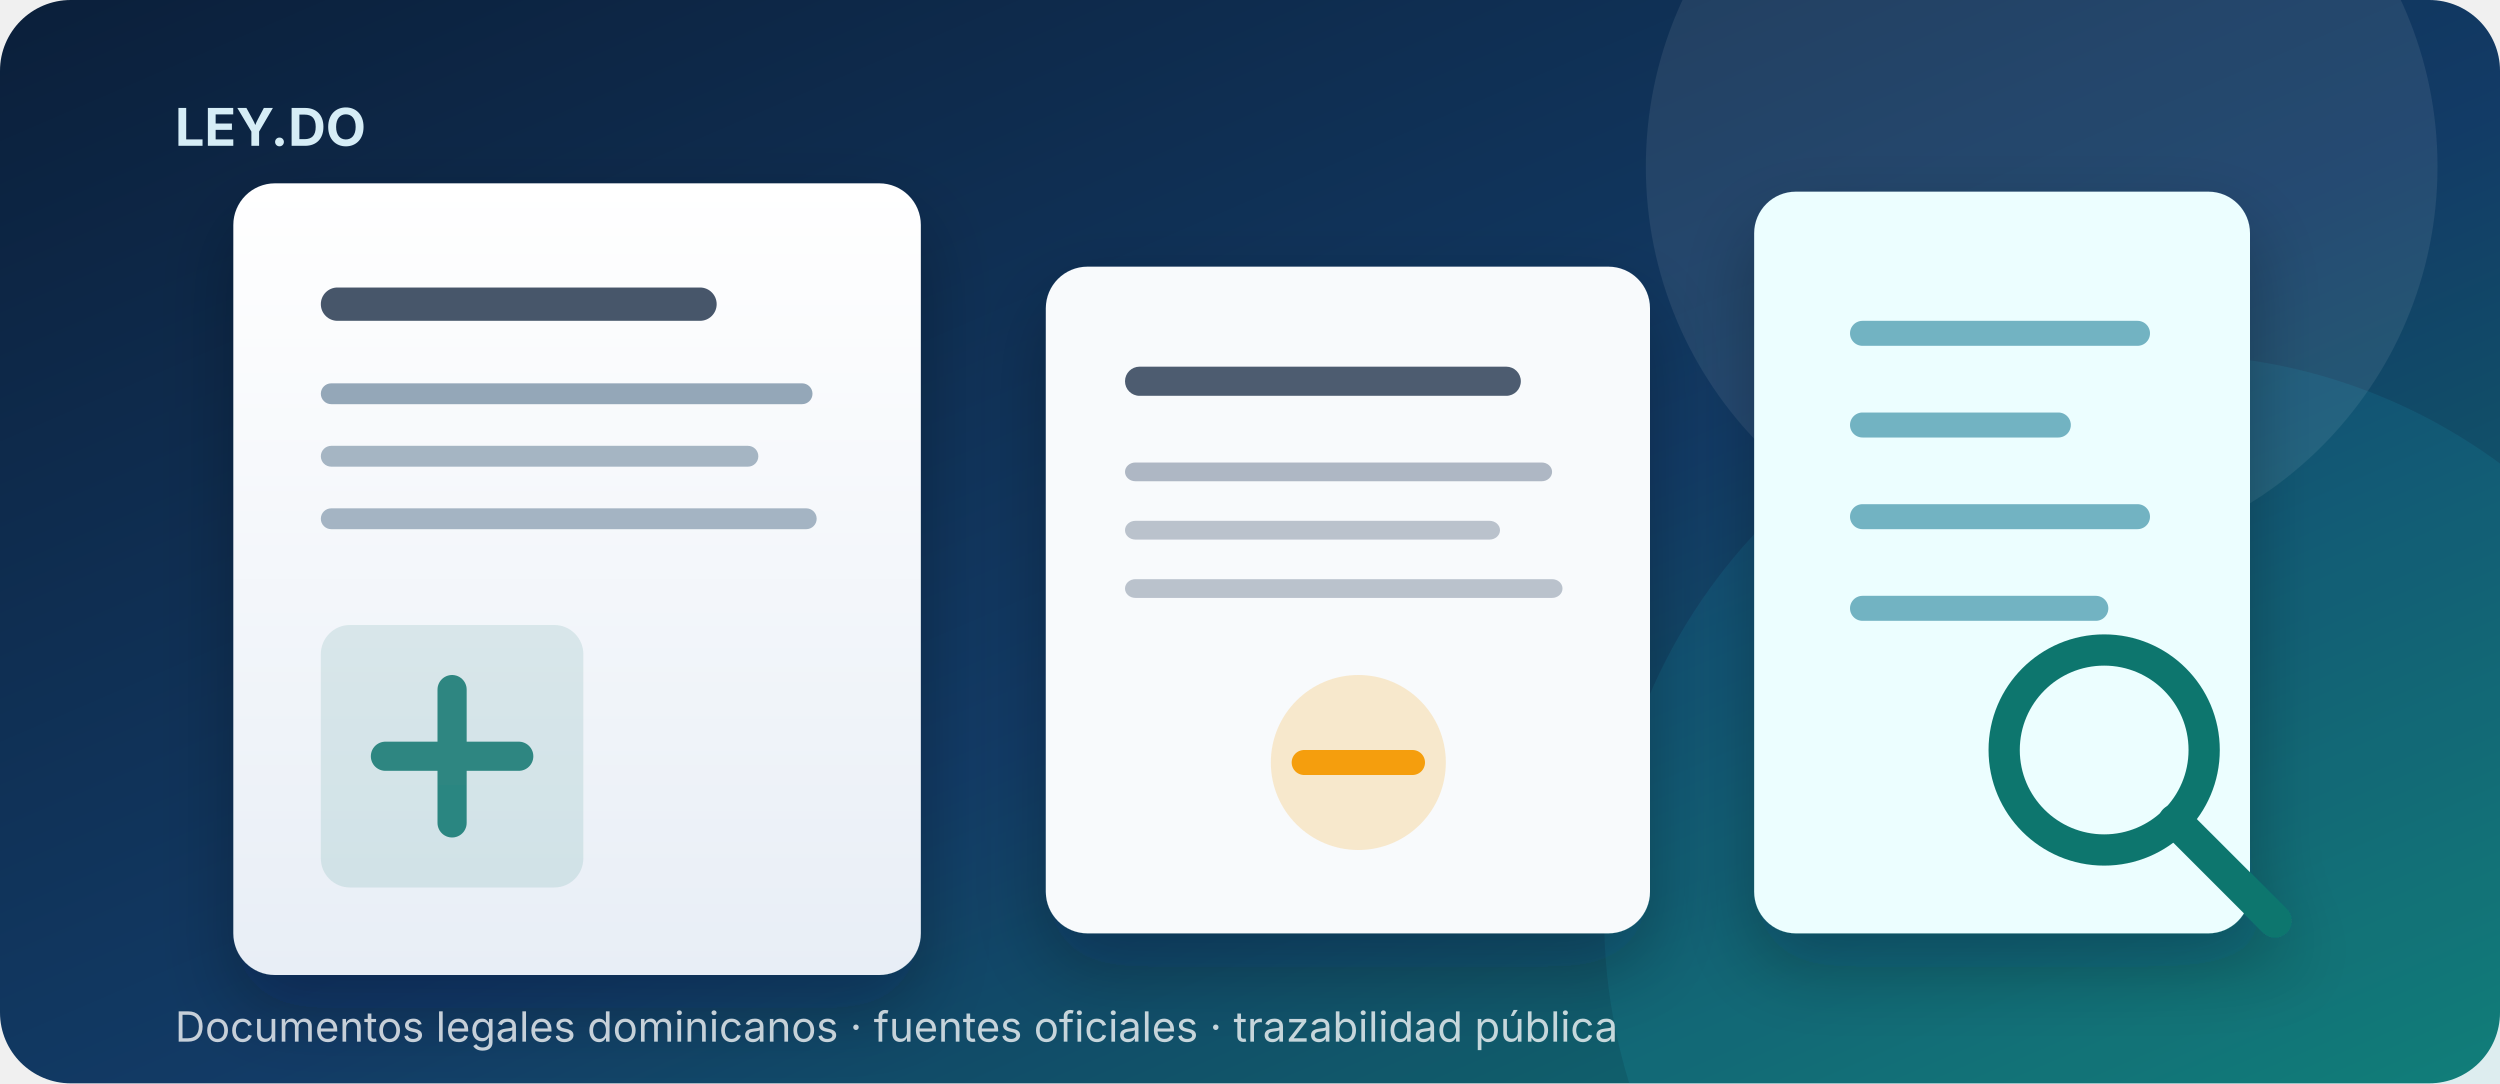
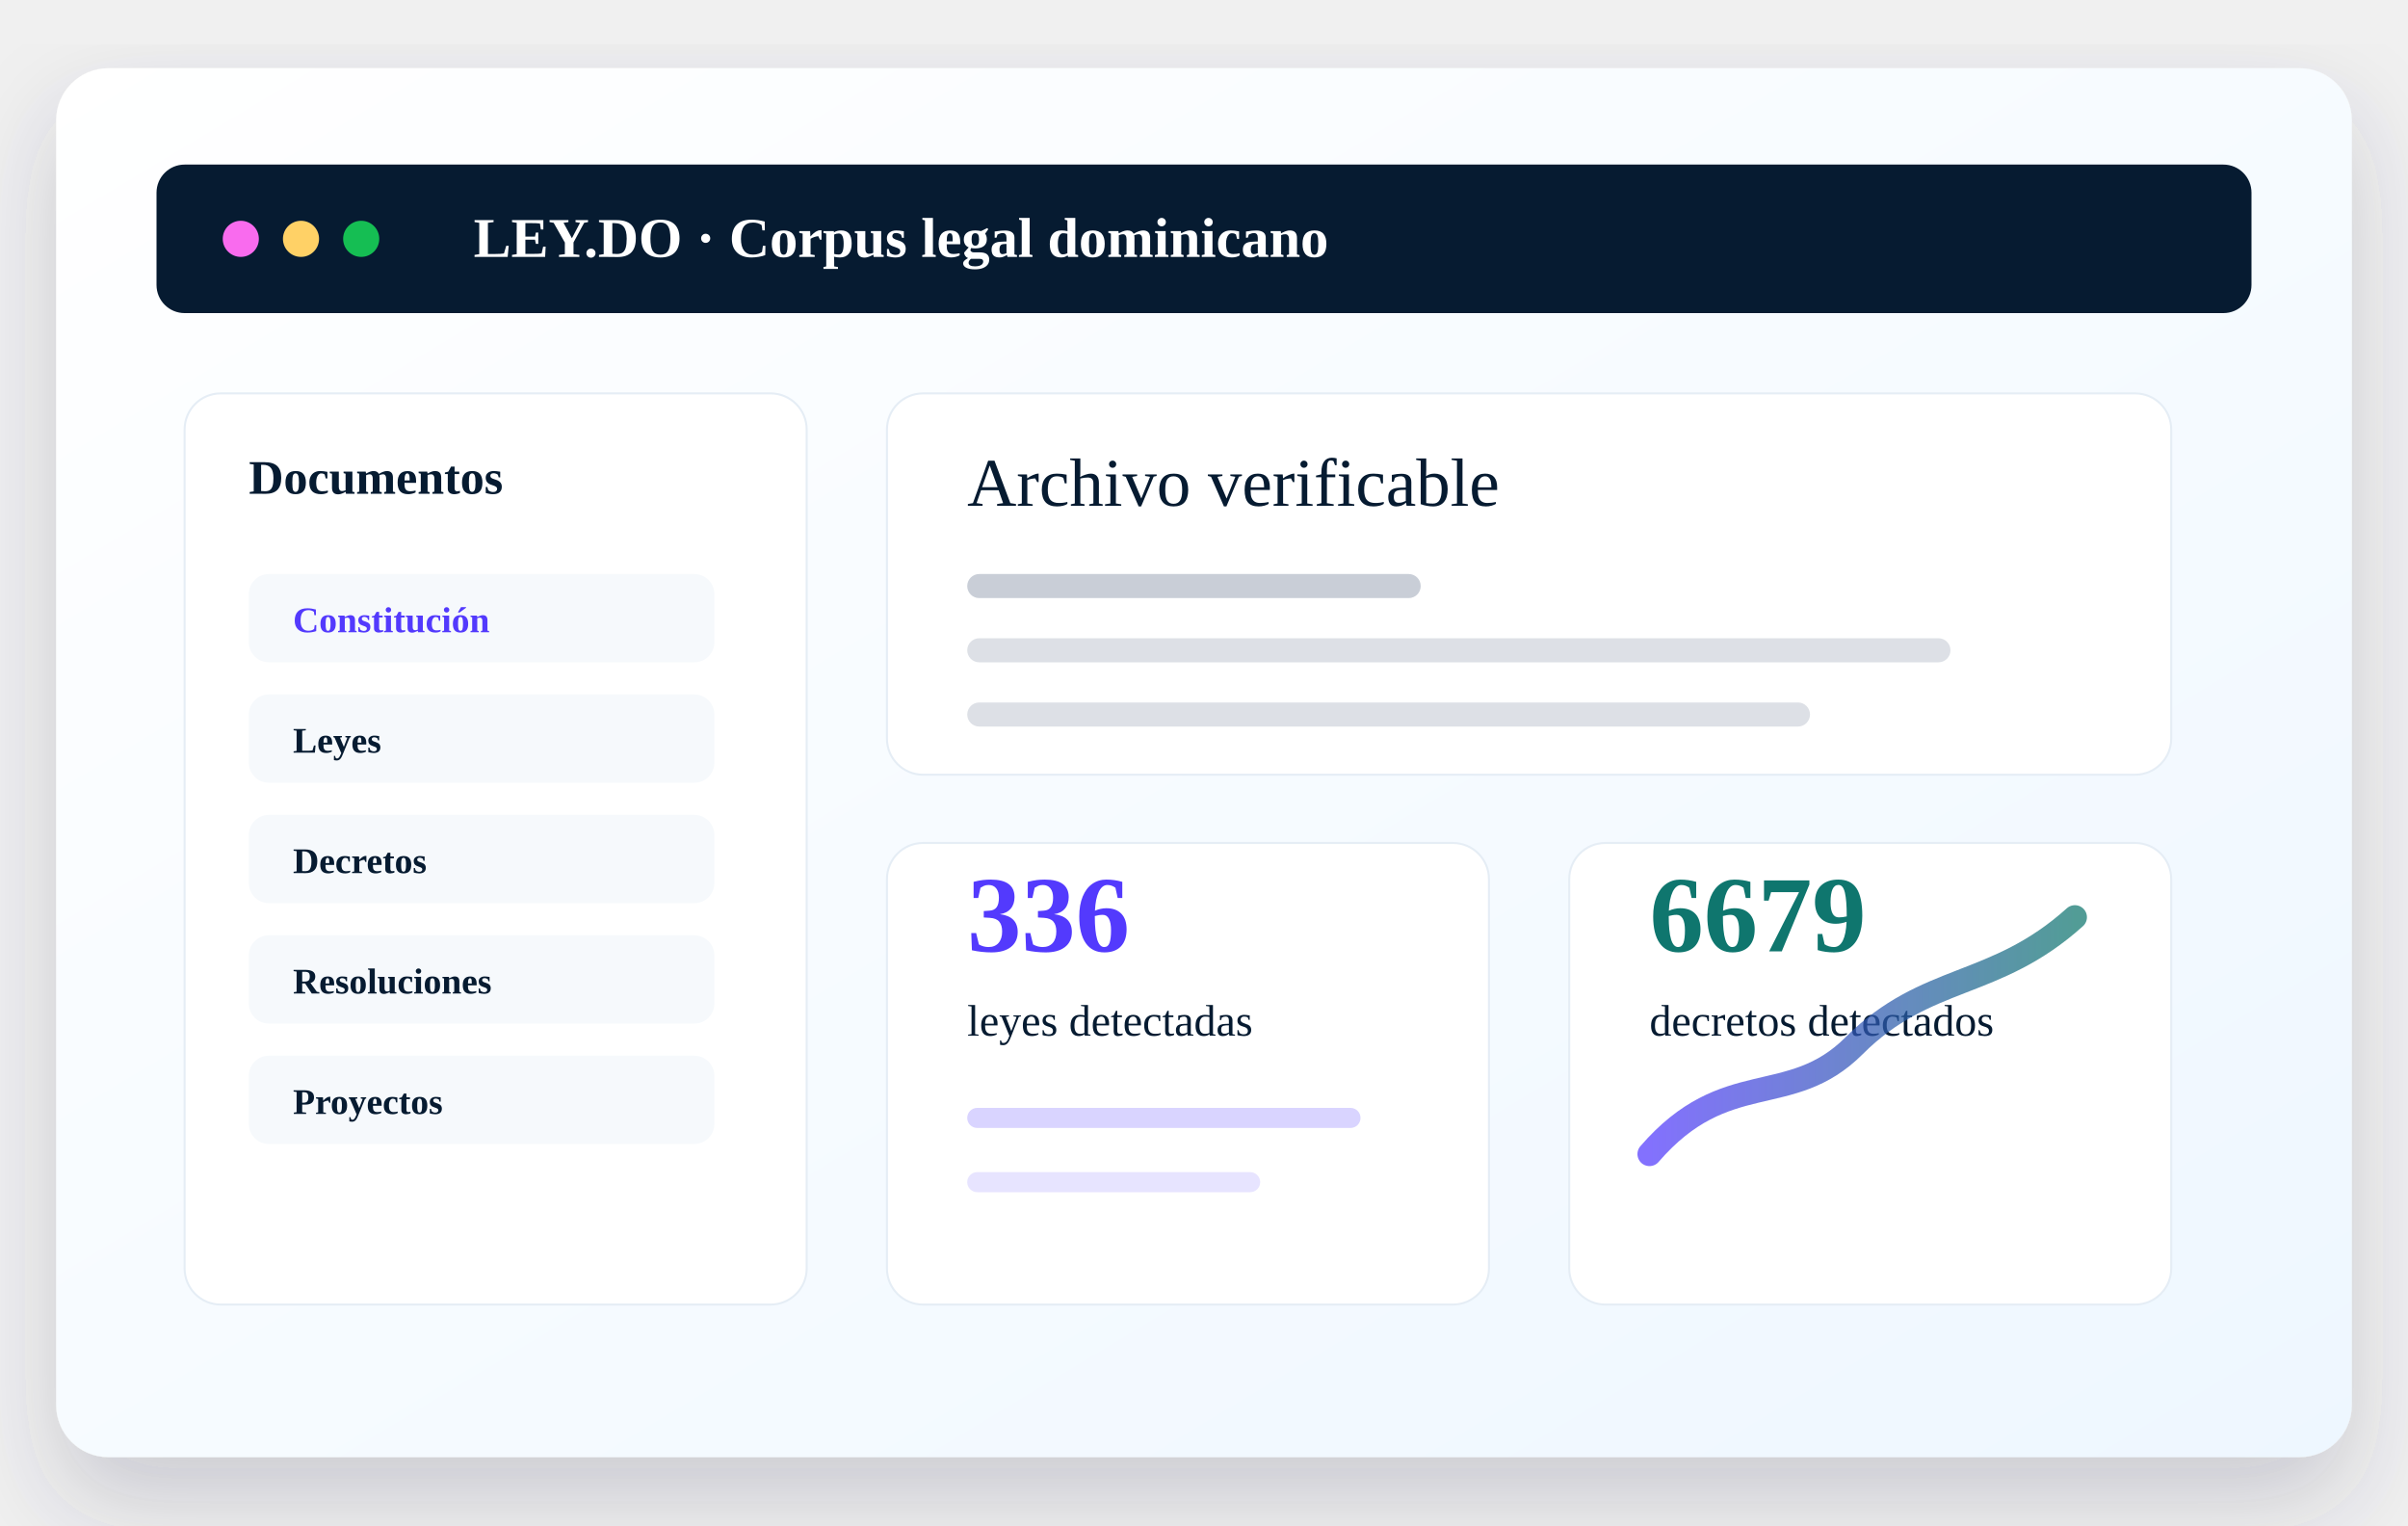
- <svg xmlns="http://www.w3.org/2000/svg" viewBox="0 0 1200 520" role="img" aria-labelledby="title desc">
+ <svg xmlns="http://www.w3.org/2000/svg" viewBox="0 0 1200 760" role="img" aria-labelledby="title desc">
  <defs>
-     <linearGradient id="g" x1="0" x2="1" y1="0" y2="1">
-       <stop offset="0" stop-color="#0b1f3a" />
-       <stop offset="0.55" stop-color="#123b66" />
+     <linearGradient id="bg" x1="0" x2="1" y1="0" y2="1">
+       <stop offset="0" stop-color="#ffffff" />
+       <stop offset="1" stop-color="#eef7ff" />
+     </linearGradient>
+     <linearGradient id="accent" x1="0" x2="1">
+       <stop offset="0" stop-color="#533afd" />
      <stop offset="1" stop-color="#0f766e" />
    </linearGradient>
-     <linearGradient id="paper" x1="0" x2="0" y1="0" y2="1">
-       <stop offset="0" stop-color="#ffffff" />
-       <stop offset="1" stop-color="#e8eef6" />
-     </linearGradient>
-     <filter id="shadow" x="-20%" y="-20%" width="140%" height="140%">
-       <feDropShadow dx="0" dy="16" stdDeviation="18" flood-color="#06101f" flood-opacity="0.28" />
+     <filter id="s" x="-20%" y="-20%" width="140%" height="140%">
+       <feDropShadow dx="0" dy="22" stdDeviation="24" flood-color="#32325d" flood-opacity="0.20" />
    </filter>
  </defs>
-   <rect width="1200" height="520" rx="34" fill="url(#g)" />
-   <circle cx="980" cy="80" r="190" fill="#ffffff" opacity="0.08" />
-   <circle cx="1040" cy="440" r="270" fill="#22d3ee" opacity="0.09" />
-   <g filter="url(#shadow)">
-     <rect x="112" y="88" width="330" height="380" rx="20" fill="url(#paper)" />
-     <rect x="154" y="138" width="190" height="16" rx="8" fill="#0b1f3a" opacity="0.75" />
-     <rect x="154" y="184" width="236" height="10" rx="5" fill="#41627f" opacity="0.55" />
-     <rect x="154" y="214" width="210" height="10" rx="5" fill="#41627f" opacity="0.45" />
-     <rect x="154" y="244" width="238" height="10" rx="5" fill="#41627f" opacity="0.45" />
-     <rect x="154" y="300" width="126" height="126" rx="14" fill="#0f766e" opacity="0.12" />
-     <path d="M185 363h64m-32-32v64" stroke="#0f766e" stroke-width="14" stroke-linecap="round" opacity="0.85" />
+   <rect x="28" y="34" width="1144" height="692" rx="26" fill="url(#bg)" filter="url(#s)" />
+   <rect x="78" y="82" width="1044" height="74" rx="14" fill="#061b31" />
+   <circle cx="120" cy="119" r="9" fill="#f96bee" />
+   <circle cx="150" cy="119" r="9" fill="#ffd166" />
+   <circle cx="180" cy="119" r="9" fill="#15be53" />
+   <text x="236" y="128" font-family="Source Sans 3, Segoe UI, Arial" font-size="28" font-weight="700" fill="#ffffff">LEY.DO · Corpus legal dominicano</text>
+   <rect x="92" y="196" width="310" height="454" rx="18" fill="#ffffff" stroke="#e5edf5" />
+   <text x="124" y="246" font-family="Source Sans 3, Segoe UI, Arial" font-size="24" font-weight="700" fill="#061b31">Documentos</text>
+   <g font-family="Source Sans 3, Segoe UI, Arial" font-size="18" font-weight="600">
+     <rect x="124" y="286" width="232" height="44" rx="10" fill="#f6f9fc" />
+     <text x="146" y="315" fill="#533afd">Constitución</text>
+     <rect x="124" y="346" width="232" height="44" rx="10" fill="#f6f9fc" />
+     <text x="146" y="375" fill="#061b31">Leyes</text>
+     <rect x="124" y="406" width="232" height="44" rx="10" fill="#f6f9fc" />
+     <text x="146" y="435" fill="#061b31">Decretos</text>
+     <rect x="124" y="466" width="232" height="44" rx="10" fill="#f6f9fc" />
+     <text x="146" y="495" fill="#061b31">Resoluciones</text>
+     <rect x="124" y="526" width="232" height="44" rx="10" fill="#f6f9fc" />
+     <text x="146" y="555" fill="#061b31">Proyectos</text>
  </g>
-   <g filter="url(#shadow)">
-     <rect x="502" y="128" width="290" height="320" rx="20" fill="#f8fafc" />
-     <rect x="540" y="176" width="190" height="14" rx="7" fill="#0b1f3a" opacity="0.72" />
-     <rect x="540" y="222" width="205" height="9" rx="5" fill="#64748b" opacity="0.50" />
-     <rect x="540" y="250" width="180" height="9" rx="5" fill="#64748b" opacity="0.42" />
-     <rect x="540" y="278" width="210" height="9" rx="5" fill="#64748b" opacity="0.42" />
-     <circle cx="652" cy="366" r="42" fill="#f59e0b" opacity="0.20" />
-     <path d="M626 366h52" stroke="#f59e0b" stroke-width="12" stroke-linecap="round" />
-   </g>
-   <g filter="url(#shadow)">
-     <rect x="842" y="92" width="238" height="356" rx="20" fill="#ecfeff" />
-     <path d="M894 160h132M894 204h94M894 248h132M894 292h112" stroke="#0e7490" stroke-width="12" stroke-linecap="round" opacity="0.55" />
-     <circle cx="1010" cy="360" r="48" fill="none" stroke="#0f766e" stroke-width="15" />
-     <path d="M1044 394l48 48" stroke="#0f766e" stroke-width="16" stroke-linecap="round" />
-   </g>
-   <text x="84" y="70" fill="#dff7ff" font-family="Inter,Segoe UI,Arial,sans-serif" font-size="25" font-weight="700" opacity="0.95">LEY.DO</text>
-   <text x="84" y="500" fill="#ffffff" font-family="Inter,Segoe UI,Arial,sans-serif" font-size="20" opacity="0.76">Documentos legales dominicanos · fuentes oficiales · trazabilidad pública</text>
+   <rect x="442" y="196" width="640" height="190" rx="18" fill="#ffffff" stroke="#e5edf5" />
+   <text x="482" y="252" font-family="Source Sans 3, Segoe UI, Arial" font-size="34" font-weight="300" fill="#061b31">Archivo verificable</text>
+   <rect x="482" y="286" width="226" height="12" rx="6" fill="#64748d" opacity=".35" />
+   <rect x="482" y="318" width="490" height="12" rx="6" fill="#64748d" opacity=".22" />
+   <rect x="482" y="350" width="420" height="12" rx="6" fill="#64748d" opacity=".22" />
+   <rect x="442" y="420" width="300" height="230" rx="18" fill="#ffffff" stroke="#e5edf5" />
+   <text x="482" y="474" font-family="Source Sans 3, Segoe UI, Arial" font-size="54" font-weight="800" fill="#533afd">336</text>
+   <text x="482" y="516" font-family="Source Sans 3, Segoe UI, Arial" font-size="22" fill="#061b31">leyes detectadas</text>
+   <rect x="482" y="552" width="196" height="10" rx="5" fill="#533afd" opacity=".22" />
+   <rect x="482" y="584" width="146" height="10" rx="5" fill="#533afd" opacity=".14" />
+   <rect x="782" y="420" width="300" height="230" rx="18" fill="#ffffff" stroke="#e5edf5" />
+   <text x="822" y="474" font-family="Source Sans 3, Segoe UI, Arial" font-size="54" font-weight="800" fill="#0f766e">6679</text>
+   <text x="822" y="516" font-family="Source Sans 3, Segoe UI, Arial" font-size="22" fill="#061b31">decretos detectados</text>
+   <path d="M822 575c38-44 70-22 102-54 36-36 70-28 110-64" fill="none" stroke="url(#accent)" stroke-width="12" stroke-linecap="round" opacity=".72" />
</svg>
